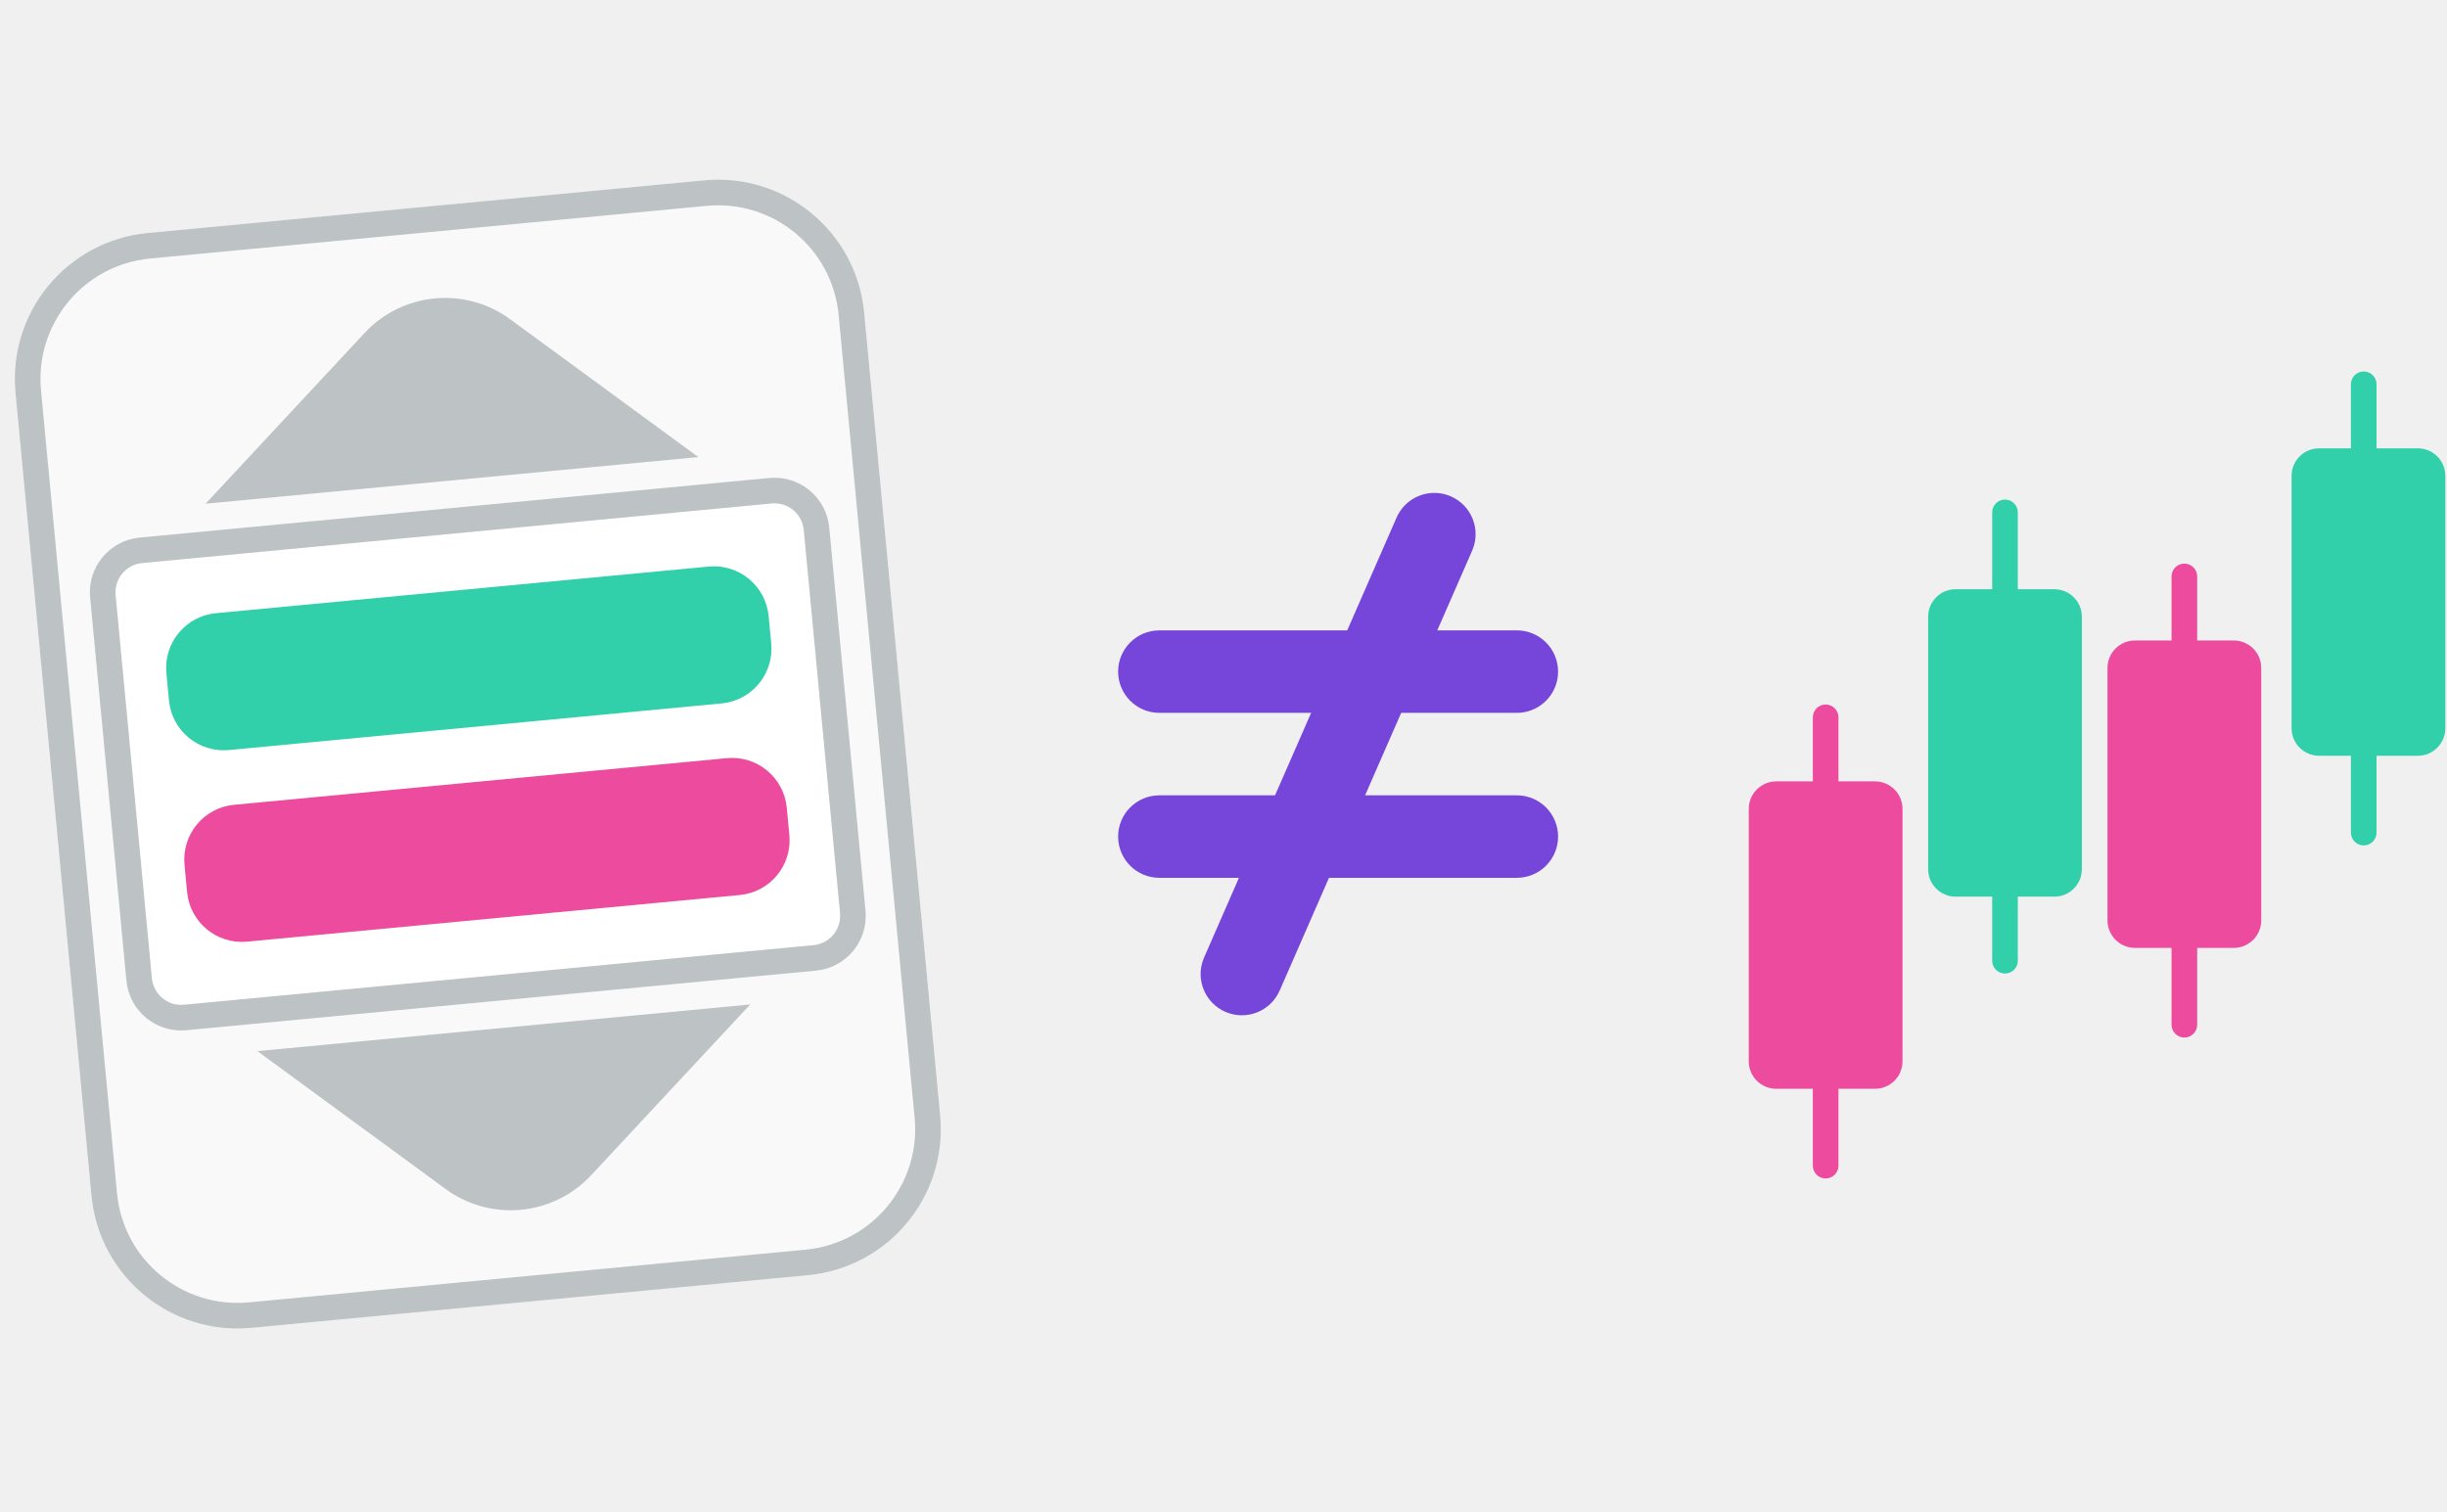
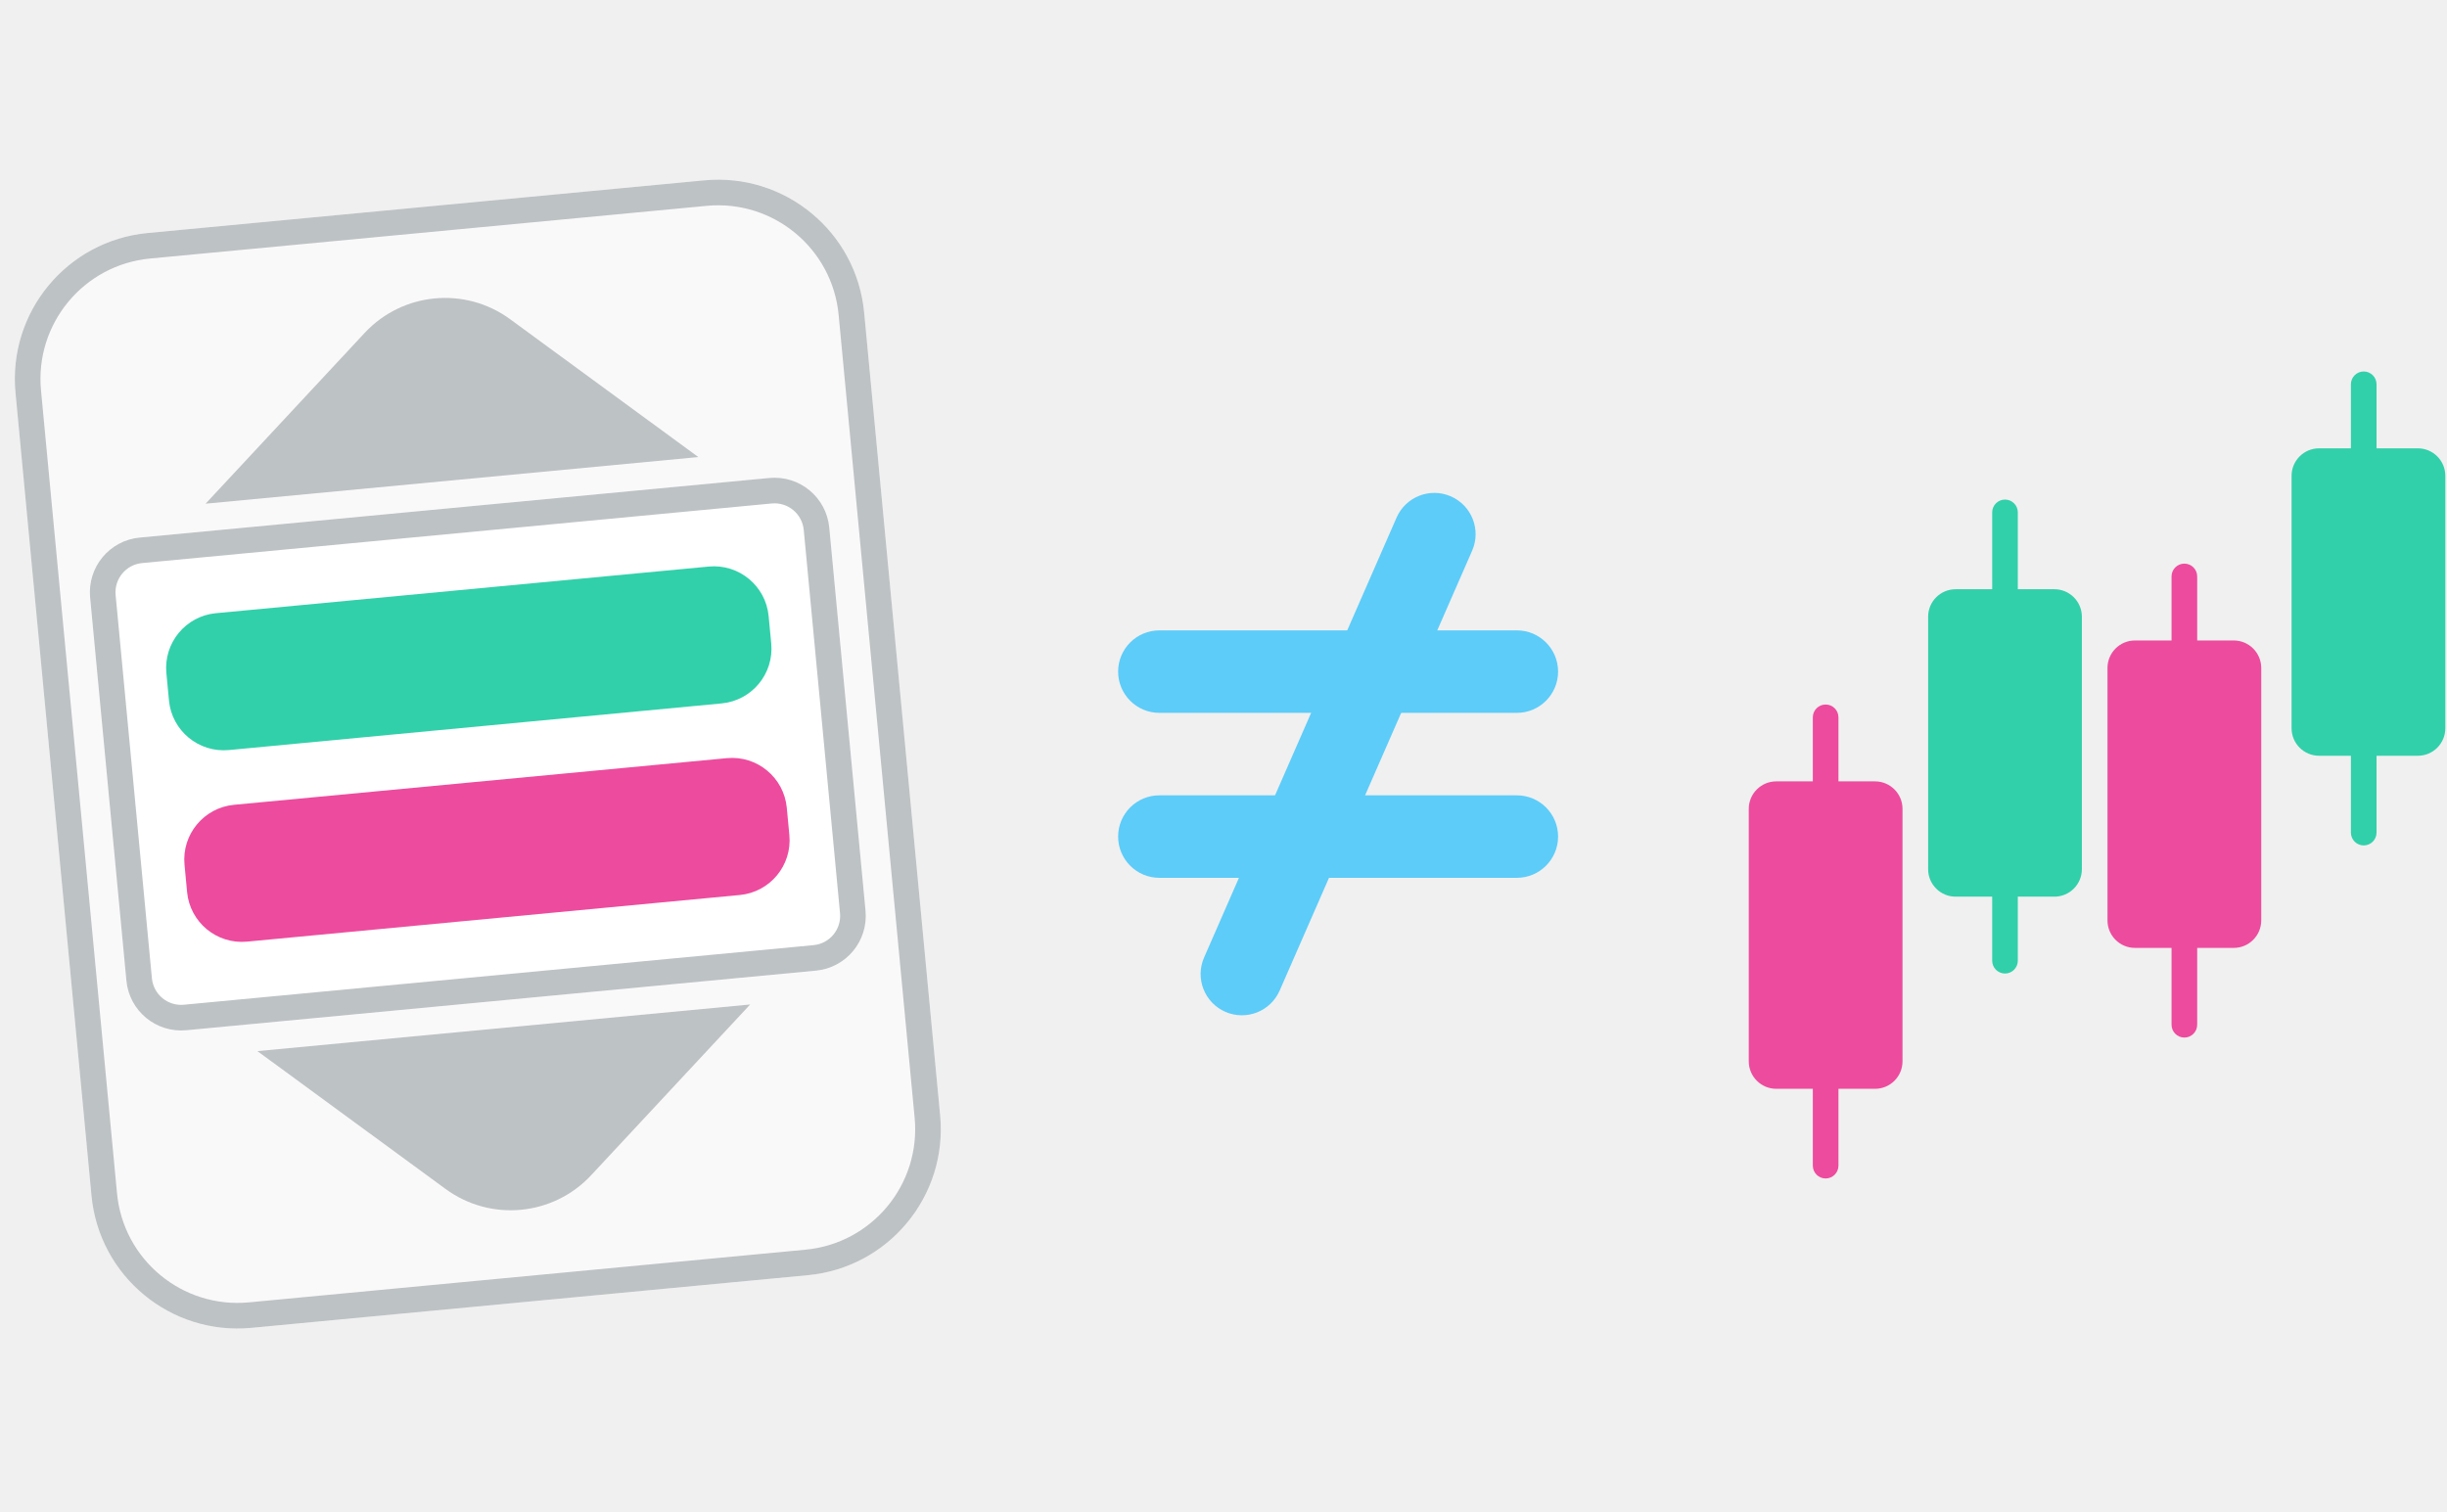
<svg xmlns="http://www.w3.org/2000/svg" width="191" height="118" viewBox="0 0 191 118" fill="none">
  <path d="M170.5 81C169.948 81 169.5 80.552 169.5 80L169.5 45C169.5 44.448 169.948 44 170.5 44C171.052 44 171.5 44.448 171.5 45L171.5 80C171.5 80.552 171.052 81 170.5 81Z" fill="#ED4B9E" />
  <path d="M142.5 92C141.948 92 141.5 91.552 141.5 91L141.5 56C141.5 55.448 141.948 55 142.5 55C143.052 55 143.5 55.448 143.5 56L143.5 91C143.5 91.552 143.052 92 142.5 92Z" fill="#ED4B9E" />
  <path d="M156.5 76C155.948 76 155.5 75.552 155.5 75L155.5 40C155.5 39.448 155.948 39 156.5 39C157.052 39 157.5 39.448 157.5 40L157.5 75C157.5 75.552 157.052 76 156.5 76Z" fill="#31D0AA" />
  <path d="M184.5 66C183.948 66 183.5 65.552 183.5 65L183.5 30C183.5 29.448 183.948 29 184.5 29C185.052 29 185.5 29.448 185.5 30L185.5 65C185.5 65.552 185.052 66 184.5 66Z" fill="#31D0AA" />
  <path d="M166.646 74C165.461 74 164.5 73.039 164.5 71.854L164.5 52.146C164.5 50.961 165.461 50 166.646 50L174.354 50C175.539 50 176.5 50.961 176.5 52.146L176.5 71.854C176.5 73.039 175.539 74 174.354 74L166.646 74Z" fill="#ED4B9E" />
  <path d="M138.646 85C137.461 85 136.5 84.039 136.5 82.854L136.5 63.146C136.5 61.961 137.461 61 138.646 61L146.354 61C147.539 61 148.5 61.961 148.5 63.146L148.5 82.854C148.5 84.039 147.539 85 146.354 85L138.646 85Z" fill="#ED4B9E" />
  <path d="M152.646 70C151.461 70 150.5 69.039 150.5 67.854L150.5 48.146C150.5 46.961 151.461 46 152.646 46L160.354 46C161.539 46 162.5 46.961 162.5 48.146L162.5 67.854C162.5 69.039 161.539 70 160.354 70L152.646 70Z" fill="#31D0AA" />
  <path d="M181.015 59C179.83 59 178.869 58.039 178.869 56.854L178.869 37.146C178.869 35.961 179.83 35 181.015 35L188.722 35C189.908 35 190.869 35.961 190.869 37.146L190.869 56.854C190.869 58.039 189.908 59 188.722 59L181.015 59Z" fill="#31D0AA" />
  <path d="M1.21 30.666C0.614 24.372 5.234 18.787 11.528 18.191L54.976 14.079C61.27 13.483 66.855 18.102 67.451 24.396L73.383 87.076C73.979 93.37 69.359 98.955 63.065 99.55L19.617 103.663C13.323 104.258 7.738 99.639 7.142 93.345L1.21 30.666Z" fill="#FAF9FA" />
  <path fill-rule="evenodd" clip-rule="evenodd" d="M55.164 16.07L11.716 20.182C6.522 20.674 2.71 25.283 3.201 30.477L9.134 93.157C9.625 98.351 14.235 102.163 19.429 101.672L62.877 97.559C68.071 97.068 71.883 92.458 71.392 87.264L65.46 24.585C64.968 19.39 60.359 15.578 55.164 16.07ZM11.528 18.191C5.234 18.787 0.614 24.372 1.21 30.666L7.142 93.345C7.738 99.639 13.323 104.258 19.617 103.663L63.065 99.55C69.359 98.955 73.979 93.37 73.383 87.076L67.451 24.396C66.855 18.102 61.27 13.483 54.976 14.079L11.528 18.191Z" fill="#BDC2C4" />
  <path d="M7.034 46.644C6.811 44.283 8.543 42.189 10.903 41.966L60.05 37.314C62.41 37.091 64.504 38.823 64.728 41.183L67.559 71.098C67.782 73.459 66.05 75.553 63.69 75.776L14.544 80.428C12.183 80.651 10.089 78.919 9.866 76.559L7.034 46.644Z" fill="white" />
  <path fill-rule="evenodd" clip-rule="evenodd" d="M60.238 39.305L11.092 43.957C9.831 44.076 8.906 45.195 9.025 46.455L11.857 76.37C11.976 77.631 13.095 78.556 14.355 78.437L63.501 73.785C64.762 73.666 65.687 72.547 65.568 71.287L62.736 41.372C62.617 40.111 61.498 39.186 60.238 39.305ZM10.903 41.966C8.543 42.189 6.811 44.283 7.034 46.644L9.866 76.559C10.089 78.919 12.183 80.651 14.544 80.428L63.69 75.776C66.05 75.553 67.782 73.459 67.559 71.098L64.728 41.183C64.504 38.823 62.41 37.091 60.05 37.314L10.903 41.966Z" fill="#BDC2C4" />
  <path d="M14.402 67.505C14.179 65.145 15.911 63.051 18.271 62.828L56.734 59.187C59.094 58.964 61.188 60.696 61.412 63.056L61.614 65.193C61.837 67.553 60.105 69.648 57.745 69.871L19.282 73.511C16.922 73.735 14.828 72.002 14.604 69.642L14.402 67.505Z" fill="#ED4B9E" />
  <path d="M12.987 52.548C12.763 50.188 14.495 48.093 16.856 47.87L55.318 44.23C57.678 44.006 59.773 45.739 59.996 48.099L60.198 50.236C60.422 52.596 58.689 54.69 56.329 54.914L17.867 58.554C15.507 58.777 13.412 57.045 13.189 54.685L12.987 52.548Z" fill="#31D0AA" />
  <path d="M16.047 39.322L28.459 25.993C31.425 22.808 36.305 22.346 39.816 24.918L54.509 35.682L16.047 39.322Z" fill="#BDC2C4" />
  <path d="M20.091 82.058L34.784 92.823C38.295 95.395 43.175 94.933 46.141 91.748L58.554 78.418L20.091 82.058Z" fill="#BDC2C4" />
-   <path fill-rule="evenodd" clip-rule="evenodd" d="M87.275 52.431C87.275 50.653 88.716 49.212 90.495 49.212H118.397C120.175 49.212 121.616 50.653 121.616 52.431C121.616 54.209 120.175 55.651 118.397 55.651H90.495C88.716 55.651 87.275 54.209 87.275 52.431Z" fill="#7645D9" />
-   <path fill-rule="evenodd" clip-rule="evenodd" d="M87.275 65.309C87.275 63.531 88.716 62.09 90.495 62.09H118.397C120.175 62.09 121.616 63.531 121.616 65.309C121.616 67.087 120.175 68.529 118.397 68.529H90.495C88.716 68.529 87.275 67.087 87.275 65.309Z" fill="#7645D9" />
-   <path fill-rule="evenodd" clip-rule="evenodd" d="M95.644 78.991C94.015 78.278 93.272 76.38 93.984 74.751L109.008 40.409C109.721 38.78 111.619 38.037 113.248 38.75C114.877 39.463 115.62 41.361 114.908 42.99L99.884 77.331C99.171 78.96 97.273 79.703 95.644 78.991Z" fill="#7645D9" />
+   <path fill-rule="evenodd" clip-rule="evenodd" d="M87.275 52.431C87.275 50.653 88.716 49.212 90.495 49.212H118.397C120.175 49.212 121.616 50.653 121.616 52.431C121.616 54.209 120.175 55.651 118.397 55.651H90.495C88.716 55.651 87.275 54.209 87.275 52.431Z" fill="#5dccf8" />
+   <path fill-rule="evenodd" clip-rule="evenodd" d="M87.275 65.309C87.275 63.531 88.716 62.09 90.495 62.09H118.397C120.175 62.09 121.616 63.531 121.616 65.309C121.616 67.087 120.175 68.529 118.397 68.529H90.495C88.716 68.529 87.275 67.087 87.275 65.309Z" fill="#5dccf8" />
+   <path fill-rule="evenodd" clip-rule="evenodd" d="M95.644 78.991C94.015 78.278 93.272 76.38 93.984 74.751L109.008 40.409C109.721 38.78 111.619 38.037 113.248 38.75C114.877 39.463 115.62 41.361 114.908 42.99L99.884 77.331C99.171 78.96 97.273 79.703 95.644 78.991Z" fill="#5dccf8" />
</svg>
